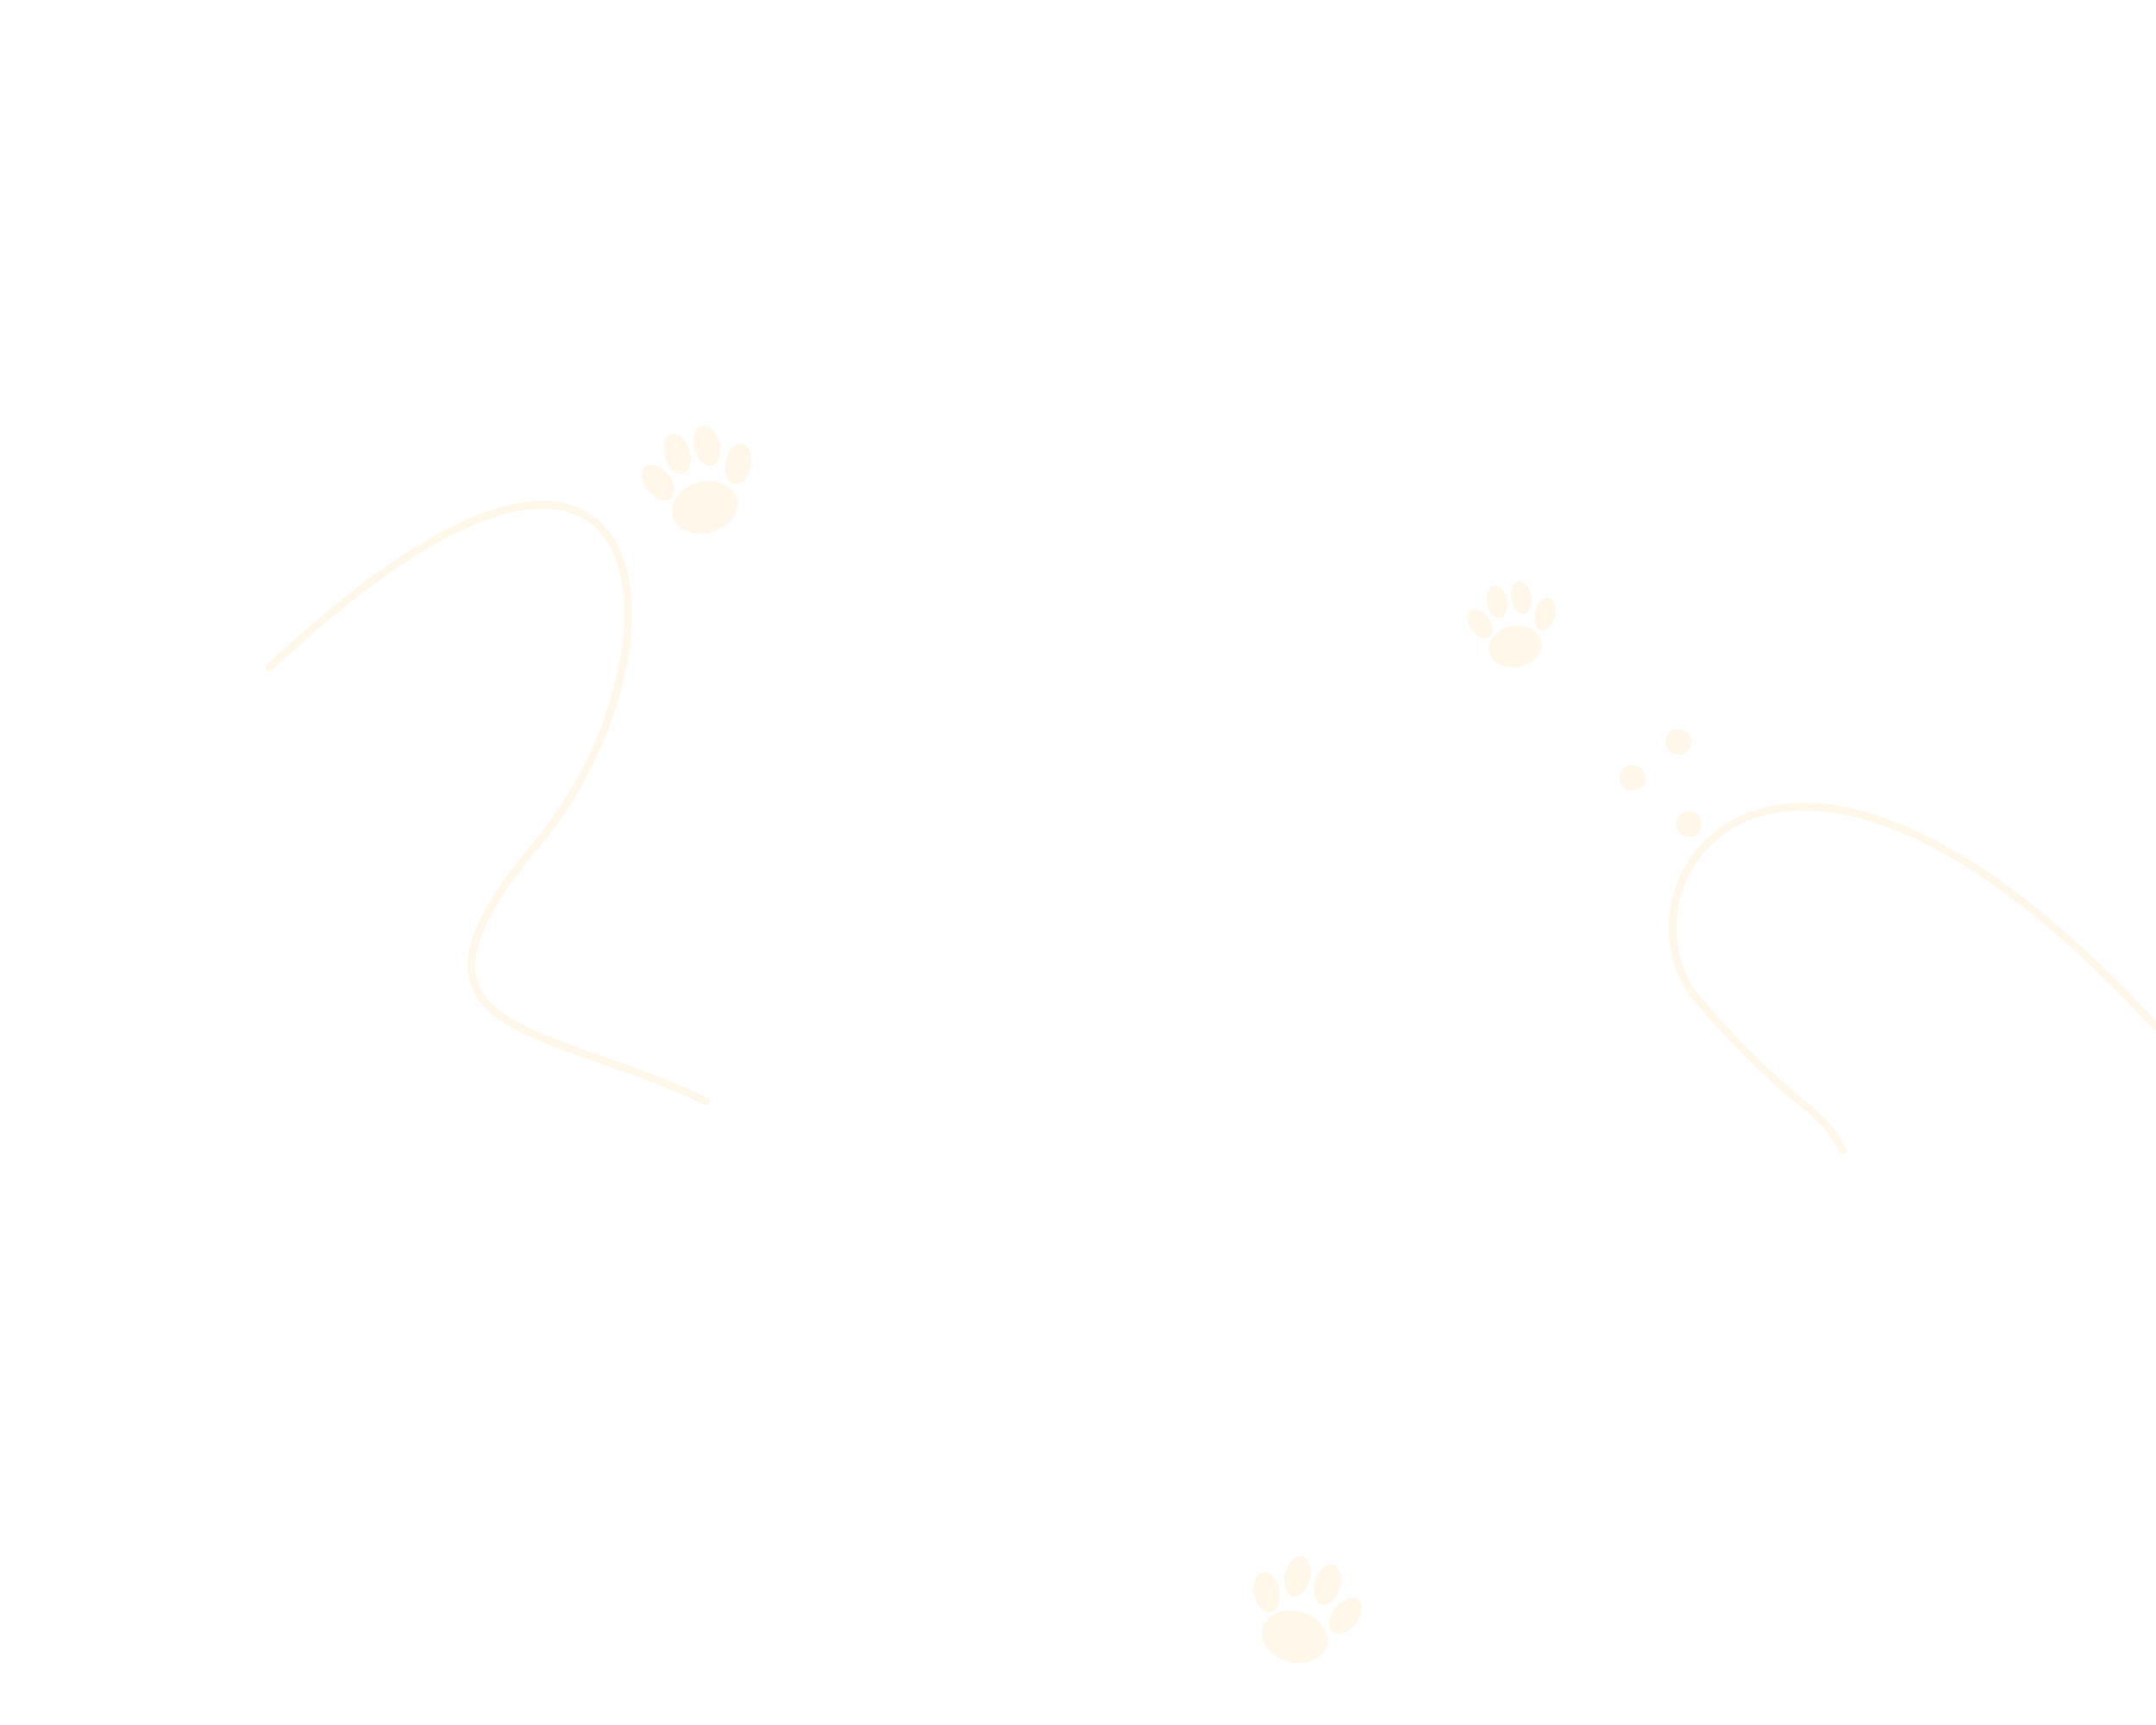
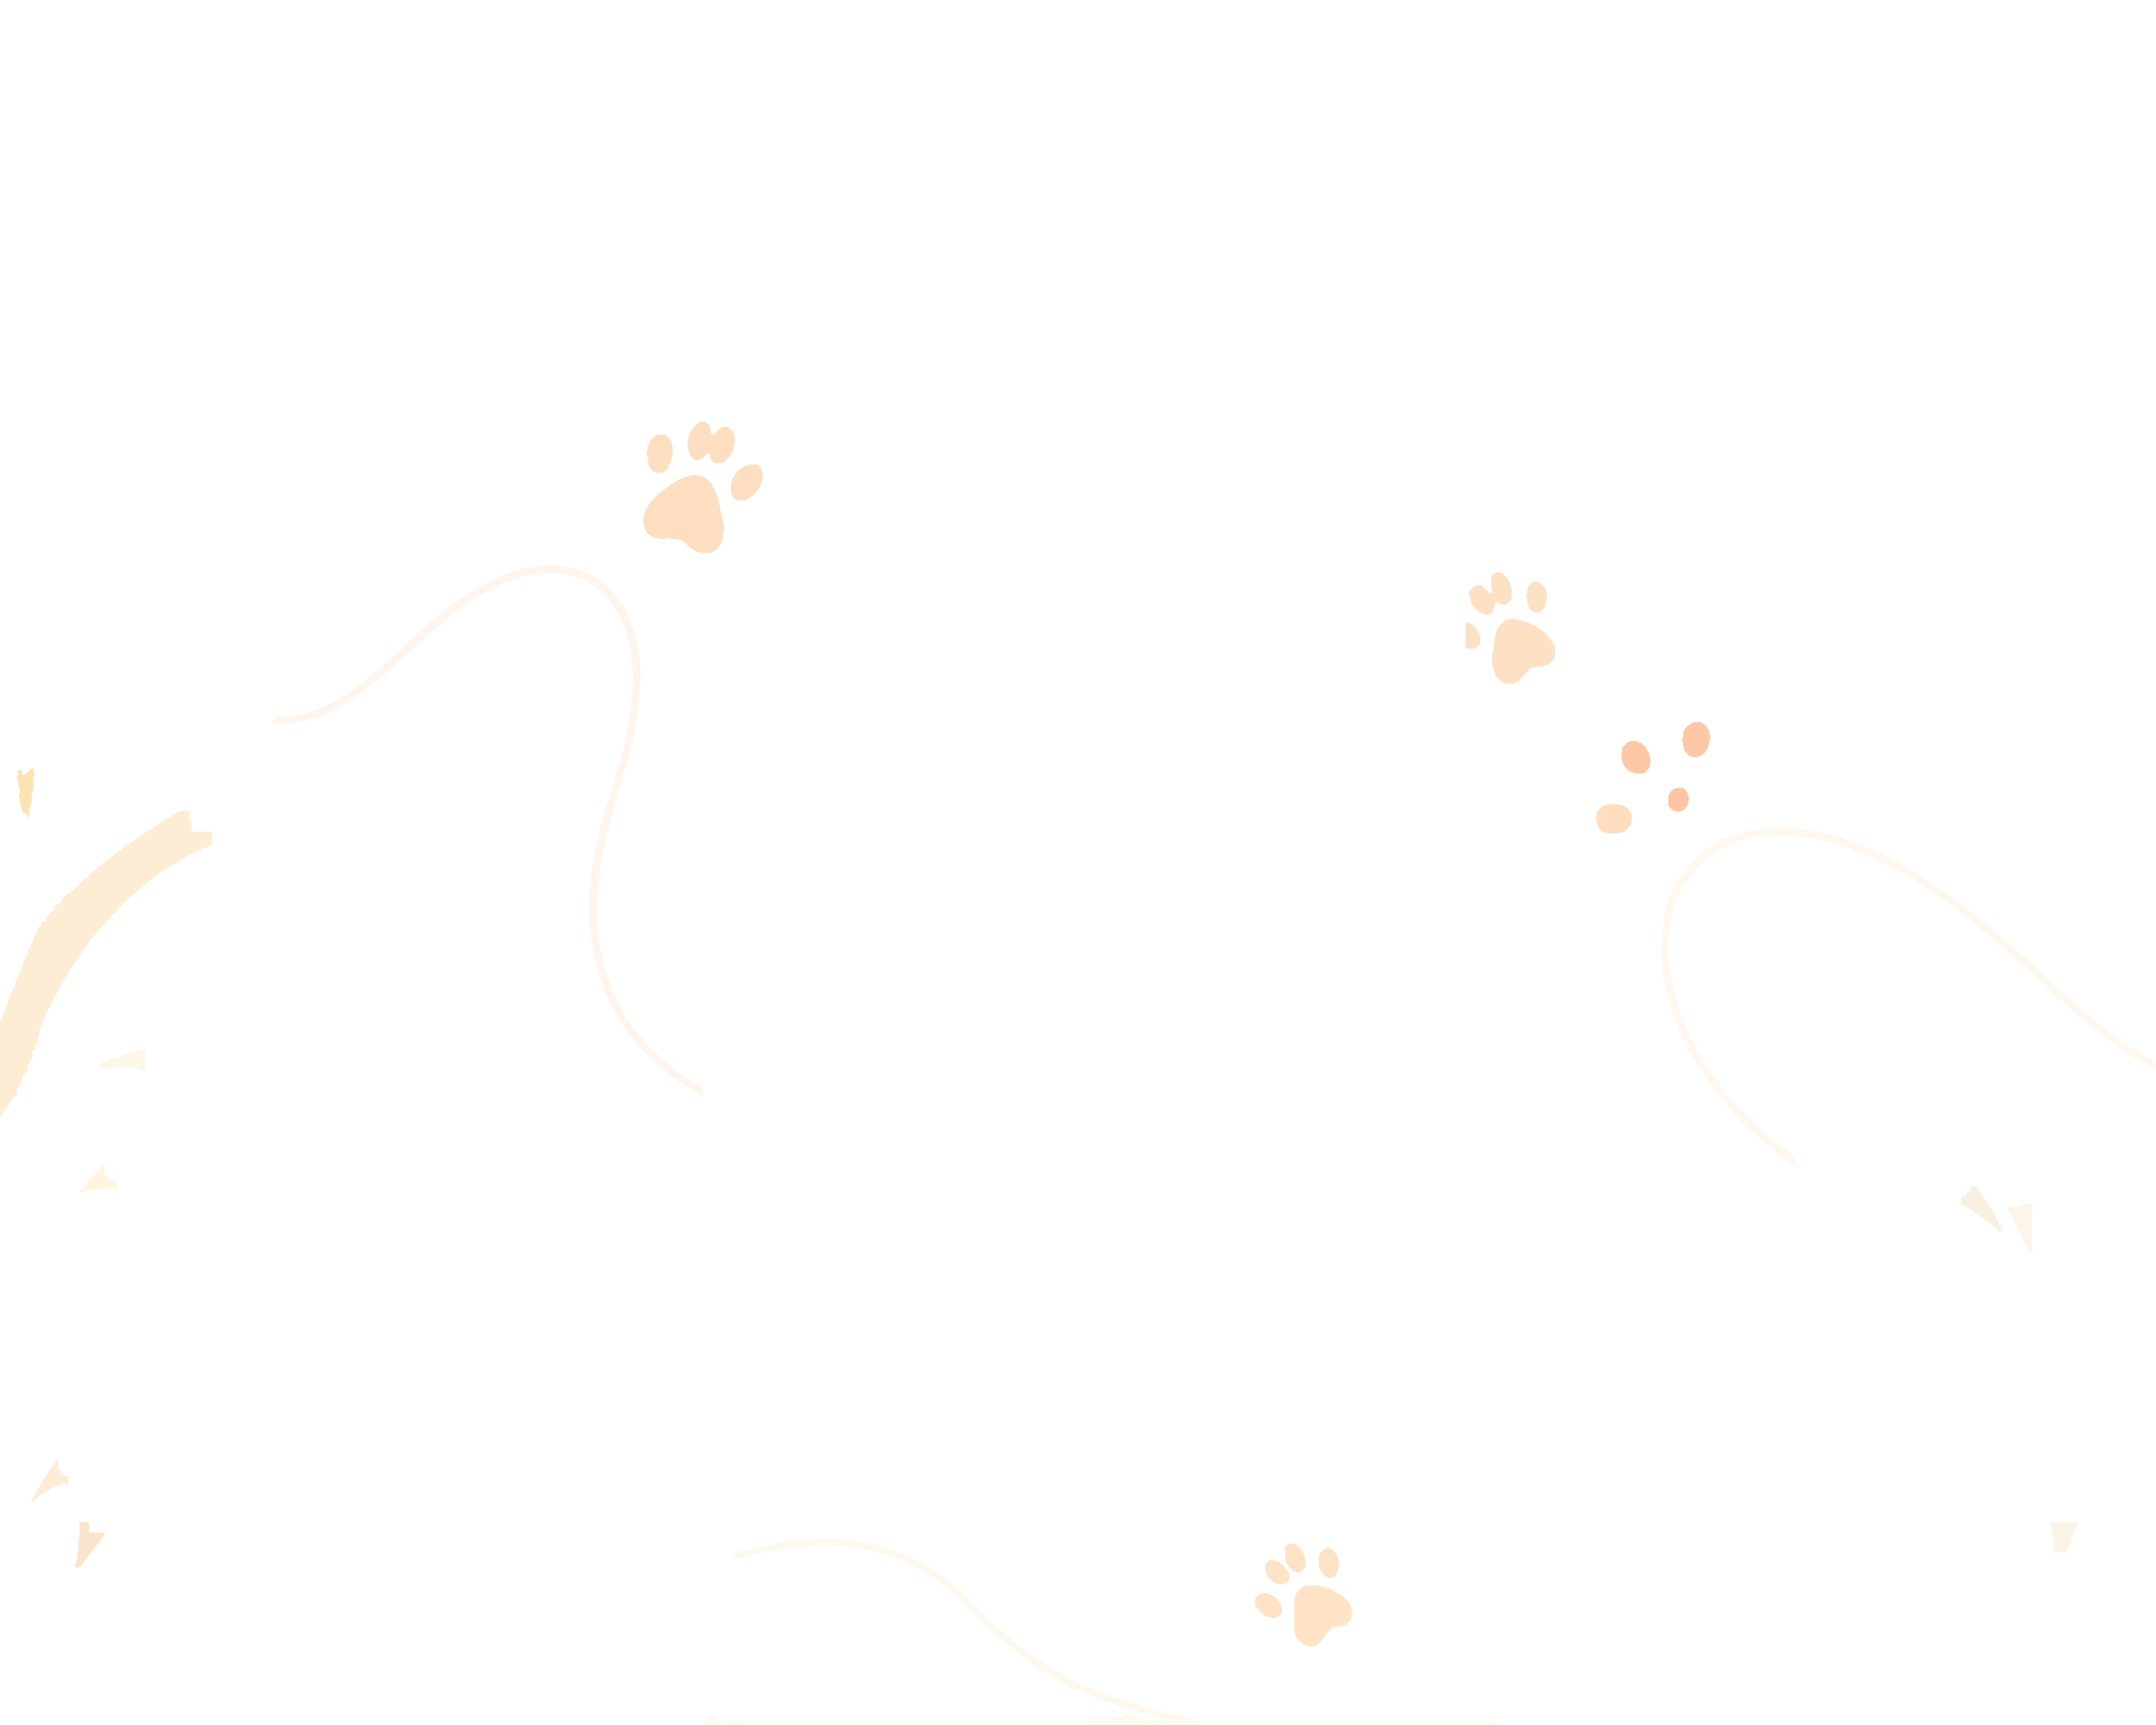
<svg xmlns="http://www.w3.org/2000/svg" viewBox="0 0 840 672">
-   <g fill="none" stroke="#FFF7E9" stroke-width="3" stroke-linecap="round">
-     <path d="M105 260C260 115 272 254 209 329S213 399 275 429" />
-     <path d="M840 400C692 239 624 346 662 390S708 429 718 448" />
-   </g>
-   <defs>
-     <g id="paw" fill="#FFF7E9">
-       <ellipse cx="0" cy="10" rx="13" ry="10" />
-       <ellipse cx="-15" cy="-4" rx="5" ry="8" transform="rotate(-25 -15 -4)" />
-       <ellipse cx="-5" cy="-13" rx="5" ry="8" />
-       <ellipse cx="7" cy="-13" rx="5" ry="8" />
-       <ellipse cx="17" cy="-3" rx="5" ry="8" transform="rotate(25 17 -3)" />
-     </g>
-   </defs>
-   <use href="#paw" transform="translate(272 188) rotate(-15)" />
-   <use href="#paw" transform="translate(589 244) scale(.8) rotate(-10)" />
-   <use href="#paw" transform="translate(507 628) rotate(15)" />
-   <g fill="#FFF7E9">
-     <circle cx="654" cy="289" r="5" />
-     <circle cx="636" cy="303" r="5" />
-     <circle cx="658" cy="321" r="5" />
-   </g>
+   <path fill="#FDDEC1" fill-rule="evenodd" d="M268.33 185.33 268.00 185.67 266.33 186.00 265.33 186.67 264.67 186.67 264.00 187.33 261.33 188.67 260.33 189.67 260.00 189.67 258.00 191.33 257.67 191.33 253.67 195.33 253.67 195.67 252.67 196.67 251.00 200.33 251.00 201.33 250.67 201.67 250.67 204.00 251.00 204.33 251.00 206.00 251.67 206.67 252.33 208.00 252.67 208.00 254.33 209.33 255.00 209.33 255.33 209.67 257.33 209.67 257.67 210.00 259.00 210.00 259.33 209.67 261.33 209.67 261.67 210.00 263.67 210.00 264.00 210.33 265.00 210.33 266.33 211.00 269.33 213.67 271.67 215.00 272.33 215.00 272.67 215.33 277.00 215.33 279.33 214.00 279.33 213.67 280.33 212.67 281.33 210.67 281.33 210.00 281.67 209.67 281.67 208.00 282.00 207.67 282.00 204.67 281.67 204.33 281.67 202.33 281.33 202.00 281.33 201.00 281.00 200.67 281.00 199.67 280.67 199.33 280.67 197.67 280.33 197.33 280.33 196.33 280.00 196.00 279.67 193.67 278.67 191.67 278.67 191.00 277.67 189.67 277.33 188.67 275.00 186.33 274.67 186.33 273.33 185.33 272.00 185.33 271.67 185.00ZM295.33 181.33 294.67 181.00 292.00 181.00 291.67 181.33 290.67 181.33 288.33 182.67 286.67 184.33 285.00 187.33 285.00 188.67 284.67 189.00 284.67 191.33 285.00 191.67 285.00 193.00 285.67 193.67 285.67 194.00 287.67 195.00 290.00 195.00 290.33 194.67 291.00 194.67 292.67 193.33 293.00 193.33 295.67 190.33 296.67 188.33 296.67 187.67 297.00 187.33 297.33 185.00 297.00 184.67 297.00 183.67 296.33 182.33ZM258.67 169.33 256.33 169.33 255.00 170.00 253.33 171.67 252.67 173.00 252.67 173.67 252.33 174.00 252.33 175.33 252.00 175.67 252.00 177.33 252.33 177.67 252.67 181.00 253.33 182.33 255.00 184.00 255.67 184.00 256.00 184.33 257.33 184.33 257.67 184.00 258.33 184.00 259.00 183.67 260.33 182.33 260.67 181.00 261.33 180.00 261.33 179.33 261.67 179.00 261.67 177.67 262.00 177.33 262.00 173.67 261.67 173.33 261.67 172.33 260.67 171.00 260.67 170.67 260.00 170.00ZM271.67 165.00 269.00 168.00 269.00 168.67 268.33 169.67 268.33 171.00 268.00 171.33 268.00 174.67 268.33 175.00 268.33 176.00 269.33 178.00 270.33 179.00 271.00 179.33 272.00 179.33 274.00 178.33 275.33 176.67 276.33 176.67 276.67 177.00 276.67 178.33 277.00 179.00 278.33 180.33 279.33 180.33 279.67 180.67 280.00 180.33 281.33 180.33 282.67 179.67 284.33 178.00 285.67 175.33 286.00 172.67 286.33 172.33 286.33 170.33 286.00 170.00 285.67 168.33 284.00 166.67 283.33 166.33 281.33 166.33 280.00 167.33 279.67 167.33 279.00 168.67 278.33 169.33 277.67 169.33 277.00 168.67 276.67 166.33 275.33 164.67 274.67 164.33 273.00 164.33Z" />
+   <path fill="#FEF6ED" fill-rule="evenodd" d="M107.00 279.67 107.00 280.00 106.00 281.33 106.00 281.67 106.67 282.33 107.00 282.00 113.33 282.00 113.67 281.67 115.67 281.67 116.00 281.33 117.00 281.33 118.33 280.67 120.00 280.67 120.33 280.33 121.00 280.33 122.33 279.67 124.33 279.33 125.33 278.67 126.00 278.67 130.67 276.33 131.33 275.67 132.00 275.67 132.67 275.00 133.67 274.67 134.67 273.67 135.33 273.67 136.33 272.67 137.33 272.33 139.33 270.67 141.33 269.67 145.33 266.00 147.00 265.33 148.33 263.67 148.67 263.67 149.67 262.67 150.00 262.67 156.33 256.67 156.67 256.67 158.67 254.67 159.00 254.67 166.33 247.67 166.67 247.67 168.67 245.67 169.00 245.67 171.00 243.67 171.33 243.67 173.33 241.67 173.67 241.67 178.33 237.67 178.67 237.67 181.00 235.67 183.00 234.67 184.00 233.67 185.00 233.33 186.67 232.00 197.33 226.67 198.00 226.67 200.00 225.67 201.00 225.67 201.33 225.33 202.00 225.33 203.33 224.67 206.00 224.33 206.33 224.00 207.33 224.00 207.67 223.67 210.33 223.67 210.67 223.33 218.00 223.33 218.33 223.67 220.67 223.67 221.00 224.00 222.00 224.00 222.33 224.33 223.33 224.33 223.67 224.67 226.33 225.33 228.33 226.33 229.00 227.00 230.00 227.33 232.00 229.00 232.33 229.00 233.67 230.33 234.00 230.33 237.00 233.33 237.00 233.67 238.33 235.00 238.33 235.33 240.33 238.00 241.00 239.67 241.67 240.33 241.67 241.00 243.67 245.00 243.67 245.67 244.33 247.00 244.33 248.00 244.67 248.33 244.67 249.33 245.00 249.67 245.00 251.00 245.33 251.33 245.33 252.67 245.67 253.00 245.67 254.67 246.00 255.00 246.00 257.00 246.33 257.33 246.33 260.67 246.67 261.00 246.67 268.33 246.33 268.67 246.33 272.33 246.00 272.67 246.00 275.00 245.67 275.33 245.67 277.33 245.33 277.67 245.33 279.67 245.00 280.00 245.00 282.00 244.67 282.33 244.67 284.67 244.33 285.00 244.33 286.00 244.00 286.33 244.00 287.33 243.67 287.67 243.67 289.00 243.00 290.33 242.67 293.00 242.00 294.33 241.67 296.67 241.33 297.00 241.33 297.67 240.67 299.00 240.67 300.00 240.33 300.33 240.33 301.00 239.67 302.33 239.67 303.33 239.33 303.67 239.33 304.33 238.67 305.67 238.67 306.67 238.33 307.00 238.33 307.67 238.00 308.00 238.00 308.67 237.33 310.00 237.33 311.00 237.00 311.33 237.00 312.00 236.33 313.33 236.33 314.33 236.00 314.67 236.00 315.33 235.33 316.67 235.00 319.00 234.67 319.33 234.33 321.33 233.67 322.67 233.67 324.00 233.33 324.33 233.33 325.33 233.00 325.67 233.00 326.67 232.67 327.00 232.67 328.00 232.33 328.33 232.33 329.67 232.00 330.00 232.00 331.67 231.67 332.00 231.67 333.67 231.33 334.00 231.33 335.33 231.00 335.67 230.67 339.33 230.33 339.67 230.33 342.33 230.00 342.67 230.00 346.33 229.67 346.67 229.67 360.33 230.00 360.67 230.00 364.33 230.33 364.67 230.33 366.67 230.67 367.00 230.67 368.33 231.00 368.67 231.00 370.33 231.33 370.67 231.67 373.67 232.00 374.00 232.33 376.33 233.00 377.67 233.33 380.00 233.67 380.33 233.67 381.00 234.00 381.33 234.00 382.00 234.33 382.33 234.33 383.00 234.67 383.33 235.33 386.00 237.00 389.33 237.00 390.00 237.67 390.67 237.67 391.33 238.67 392.67 240.67 396.67 241.33 397.33 241.33 397.67 242.67 399.33 243.00 400.33 244.00 401.33 245.33 403.67 246.67 405.00 246.67 405.33 248.00 406.67 248.00 407.00 256.33 415.33 256.67 415.33 261.33 419.33 262.67 420.00 264.67 421.67 265.67 422.00 267.33 423.33 268.33 423.67 269.33 424.67 270.00 424.67 270.67 425.33 272.33 426.00 273.00 426.67 273.67 426.67 273.67 423.67 273.00 423.00 272.33 423.00 271.33 422.00 270.67 422.00 270.00 421.33 269.00 421.00 268.33 420.33 268.00 420.33 267.33 419.67 267.00 419.67 266.33 419.00 264.00 417.67 258.67 413.00 258.33 413.00 255.33 410.00 255.00 410.00 254.33 409.00 253.67 408.67 253.67 408.33 250.33 405.00 250.33 404.67 248.67 403.00 248.67 402.67 246.33 400.00 246.33 399.67 243.67 396.00 239.33 387.33 239.33 386.67 238.67 385.67 238.67 385.00 238.00 384.00 237.33 381.33 236.67 380.33 236.67 379.67 236.00 378.33 236.00 377.33 235.67 377.00 235.67 376.33 235.00 375.00 234.67 372.33 234.33 372.00 234.33 370.67 234.00 370.33 234.00 369.33 233.67 369.00 233.67 367.33 233.33 367.00 233.33 364.00 233.00 363.67 233.00 360.33 232.67 360.00 232.67 349.67 233.00 349.33 233.00 345.33 233.33 345.00 233.33 341.67 233.67 341.33 234.00 336.33 234.33 336.00 234.33 334.33 234.67 334.00 235.00 331.00 235.33 330.67 235.33 329.67 235.67 329.33 235.67 328.33 236.00 328.00 236.00 326.67 236.33 326.33 236.33 325.33 236.67 325.00 236.67 324.00 237.00 323.67 237.00 322.67 237.33 322.33 237.33 321.33 237.67 321.00 237.67 320.00 238.00 319.67 238.33 317.33 239.00 316.00 239.00 315.00 239.67 313.67 239.67 312.67 240.33 311.33 240.33 310.33 241.00 309.00 241.00 308.00 241.67 306.67 241.67 305.67 242.33 304.33 242.67 302.00 243.00 301.67 243.33 299.67 243.67 299.33 243.67 298.67 244.33 297.33 244.33 296.33 244.67 296.00 244.67 295.33 245.33 294.00 245.33 292.67 245.67 292.33 245.67 291.33 246.00 291.00 246.00 290.00 246.33 289.67 246.67 286.67 247.00 286.33 247.33 283.67 247.67 283.33 247.67 281.33 248.00 281.00 248.00 279.67 248.33 279.33 248.33 277.33 248.67 277.00 248.67 274.00 249.00 273.67 249.00 271.00 249.33 270.67 249.33 265.67 249.67 265.33 249.33 256.67 249.00 256.33 249.00 254.67 248.67 254.33 248.67 252.33 248.33 252.00 248.33 250.67 248.00 250.33 248.00 249.33 247.67 249.00 247.67 247.67 247.33 247.33 247.33 246.67 247.00 246.33 247.00 245.67 246.67 245.33 246.00 242.67 242.33 235.33 241.33 234.33 241.33 234.00 239.67 232.00 239.67 231.67 236.67 228.33 236.33 228.33 235.00 227.00 234.67 227.00 232.67 225.33 231.67 225.00 231.00 224.33 227.67 222.67 227.00 222.67 225.00 221.67 224.00 221.67 223.67 221.33 222.67 221.33 222.33 221.00 221.33 221.00 221.00 220.67 219.00 220.67 218.67 220.33 216.33 220.33 216.00 220.00 212.67 220.00 212.33 220.33 209.67 220.33 209.33 220.67 205.33 221.00 205.00 221.33 204.00 221.33 203.67 221.67 202.67 221.67 202.33 222.00 201.33 222.00 201.00 222.33 198.33 223.00 195.00 224.67 194.33 224.67 192.00 226.00 191.33 226.00 190.67 226.67 187.67 228.00 187.00 228.67 183.67 230.33 183.00 231.00 182.67 231.00 182.00 231.67 181.67 231.67 181.00 232.33 178.67 233.67 176.33 235.67 175.33 236.00 173.67 237.67 173.33 237.67 172.00 239.00 171.67 239.00 170.33 240.33 170.00 240.33 168.00 242.33 167.67 242.33 165.33 244.67 165.00 244.67 161.67 248.00 161.33 248.00 158.00 251.33 157.67 251.33 153.67 255.33 153.33 255.33 151.00 257.67 150.67 257.67 147.33 261.00 147.00 261.00 142.67 265.00 142.33 265.00 141.00 266.33 139.67 267.00 138.67 268.00 137.33 268.67 136.33 269.67 135.33 270.00 134.33 271.00 133.67 271.00 132.67 272.00 131.67 272.33 131.00 273.00 130.33 273.00 129.00 274.00 128.33 274.00 127.00 275.00 125.67 275.33 125.00 276.00 124.00 276.00 123.00 276.67 121.33 277.00 119.33 278.00 118.00 278.00 117.67 278.33 116.67 278.33 116.33 278.67 114.67 278.67 114.33 279.00 108.00 279.00Z" />
+   <path fill="#FDE1C5" fill-rule="evenodd" d="M571.00 242.33 571.00 252.33 571.33 252.67 574.33 252.67 574.67 252.33 575.33 252.33 576.67 250.67 576.67 247.67 576.33 247.33 576.33 246.67 575.67 246.00 575.33 245.00 573.67 243.33 571.67 242.33ZM590.33 241.00 588.67 241.00 588.33 241.33 587.33 241.33 586.00 242.00 584.00 244.00 583.00 246.00 583.00 247.00 582.33 248.33 582.33 250.00 582.00 250.33 582.00 252.67 581.67 253.00 581.67 254.33 581.33 254.67 581.33 259.00 581.67 259.33 581.67 260.33 582.00 260.67 582.00 261.33 582.33 261.67 582.33 262.33 583.00 263.67 585.00 265.67 586.33 266.33 589.67 266.33 590.67 265.67 591.33 265.67 596.00 260.67 597.33 260.00 598.00 260.00 598.33 259.67 601.00 259.67 601.33 259.33 602.33 259.33 603.00 259.00 603.67 258.33 604.00 258.33 605.67 256.00 605.67 254.67 606.00 254.33 605.67 251.67 605.00 250.33 603.33 248.33 603.33 248.00 601.33 246.00 601.00 246.00 600.00 245.00 599.67 245.00 598.00 243.67 597.33 243.67 596.67 243.00 596.00 243.00 594.33 242.00 593.33 242.00 593.00 241.67 592.33 241.67 592.00 241.33 590.67 241.33ZM597.67 226.67 596.33 227.33 596.33 227.67 595.33 228.67 595.33 229.33 595.00 229.67 595.00 231.00 594.67 231.33 594.67 232.67 595.00 233.00 595.00 235.00 595.33 235.33 595.67 236.67 596.67 238.00 597.00 238.00 597.67 238.67 599.67 238.67 601.33 237.33 602.33 235.33 602.33 234.33 602.67 234.00 602.67 231.00 602.33 230.67 602.33 230.00 601.67 228.67 600.00 227.00 599.33 226.67ZM584.67 223.00 582.67 223.00 581.33 224.33 581.00 225.00 581.00 228.67 581.33 229.00 581.33 230.67 581.00 231.00 580.33 231.00 577.67 228.33 577.00 228.00 575.33 228.00 574.00 228.67 572.33 230.67 572.33 232.33 572.67 232.67 572.67 233.33 573.00 233.67 573.00 234.33 573.67 235.67 576.00 238.33 576.33 238.33 577.67 239.33 578.67 239.33 579.00 239.67 580.00 239.67 580.67 239.33 582.00 237.67 582.00 237.00 582.33 236.67 582.33 235.00 582.67 234.67 583.67 234.67 584.33 235.33 585.00 235.33 585.33 235.67 586.67 235.67 588.33 234.33 589.00 233.00 589.00 229.33 588.67 229.00 588.33 227.33 587.33 225.33 585.33 223.33Z" />
+   <path fill="#FDE3B3" fill-rule="evenodd" d="M13.00 299.33 12.00 299.33 12.00 299.67 11.33 300.00 11.33 300.33 9.33 302.00 9.00 302.00 8.33 301.33 8.67 300.33 7.33 300.00 7.00 300.33 7.00 302.00 6.67 302.33 6.67 304.00 7.00 304.33 7.00 305.67 7.33 306.00 7.33 307.00 7.67 307.33 7.67 309.33 7.33 309.67 7.33 311.00 7.67 311.33 7.67 312.33 8.00 312.67 8.00 314.33 9.00 316.33 10.67 317.33 11.00 319.00 11.33 319.00 11.33 315.33 11.67 315.00 11.67 314.00 12.33 312.67 12.33 309.33 12.67 309.00 12.67 308.00 13.00 307.67 13.00 302.33 13.33 302.00Z" />
+   <path fill="#FDC8A6" fill-rule="evenodd" d="M662.67 281.33 660.00 281.33 658.00 282.33 656.33 284.00 656.00 284.67 655.67 287.33 655.33 287.67 655.33 288.33 655.67 288.67 655.67 290.33 656.00 290.67 656.00 291.67 656.67 293.00 658.33 294.67 659.33 294.67 659.67 295.00 661.00 295.00 661.33 294.67 662.00 294.67 663.33 294.00 664.67 292.67 665.00 291.67 665.67 291.00 666.00 288.33 666.33 288.00 666.33 286.33 666.00 286.00 665.67 284.33 664.67 283.00 664.67 282.67Z" />
+   <path fill="#FCC8A5" fill-rule="evenodd" d="M634.33 289.00 632.33 291.00 632.00 291.67 632.00 293.00 631.67 293.33 632.00 296.67 633.00 298.67 634.67 300.33 636.00 301.00 636.67 301.00 637.00 301.33 640.00 301.33 641.33 300.67 642.67 299.00 642.67 298.33 643.00 298.00 643.00 295.00 642.67 294.67 642.33 293.00 641.67 292.33 641.33 291.33 639.33 289.33 638.67 289.33 637.67 288.67 635.33 288.67 635.00 289.00Z" />
+   <path fill="#FDC5A3" fill-rule="evenodd" d="M655.00 306.67 654.67 307.00 653.00 307.00 651.67 307.67 650.67 308.67 650.00 310.00 650.00 313.67 650.33 314.33 651.67 315.67 653.00 316.00 653.33 316.33 656.00 315.67 657.67 313.33 657.67 312.33 658.00 312.00 658.00 310.33 657.67 310.00 657.33 308.67 656.00 307.00 655.33 307.00Z" />
+   <path fill="#FEDEBF" fill-rule="evenodd" d="M622.67 315.67 622.67 316.00 622.00 316.67 622.00 318.00 621.67 318.33 621.67 319.00 622.00 319.33 622.00 320.67 623.33 323.00 624.00 323.67 626.00 324.67 631.00 324.67 631.33 324.33 632.00 324.33 633.33 323.67 635.33 321.33 635.67 319.33 636.00 319.00 635.67 318.33 635.67 317.33 635.00 316.00 633.33 314.33 632.00 313.67 631.00 313.67 630.67 313.33 626.33 313.33 626.00 313.67 625.33 313.67 624.00 314.33Z" />
+   <path fill="#FDEDD5" fill-rule="evenodd" d="M73.67 316.00 69.67 316.00 69.00 316.33 68.00 317.33 67.00 317.67 66.33 318.33 63.67 319.67 59.00 323.00 58.00 323.33 57.00 324.33 56.00 324.67 55.33 325.33 55.00 325.33 54.33 326.00 52.00 327.33 50.00 329.00 49.00 329.33 48.00 330.33 47.67 330.33 46.67 331.33 46.33 331.33 45.00 332.67 44.67 332.67 43.33 334.00 43.00 334.00 42.00 335.00 41.67 335.00 40.67 336.00 40.33 336.00 39.00 337.33 38.67 337.33 36.33 339.67 36.00 339.67 33.67 342.00 33.33 342.00 32.67 342.67 32.67 343.00 32.00 343.33 28.33 347.00 28.00 347.00 26.67 348.00 26.00 348.00 26.00 348.67 25.67 349.00 25.00 349.00 25.00 349.67 24.67 350.00 24.00 350.00 24.00 351.00 23.67 351.67 23.00 352.33 22.00 352.33 21.67 353.00 21.00 353.00 21.00 354.67 20.67 355.00 20.00 355.00 20.00 355.67 19.67 356.00 19.00 356.00 19.00 356.67 18.67 357.00 18.00 357.00 18.00 358.67 17.67 359.00 16.33 359.00 16.00 360.33 15.00 361.33 15.00 362.00 14.33 362.67 14.00 364.00 13.00 365.33 13.00 366.67 12.00 367.67 12.00 368.67 11.00 370.00 11.00 371.33 10.00 372.33 10.00 373.67 9.00 374.67 9.00 376.00 8.00 377.33 8.00 378.67 7.00 380.00 7.00 381.00 6.00 382.33 5.67 384.33 3.67 388.33 3.67 389.00 3.33 389.33 3.33 390.00 3.00 390.33 2.33 393.00 1.00 395.67 1.00 396.67 0.67 397.33 0.00 397.67 0.00 434.67 0.67 434.67 1.67 432.67 2.67 431.67 2.67 431.33 3.33 430.67 4.67 428.33 6.67 426.00 6.67 424.00 7.00 423.67 7.67 423.67 7.67 422.00 8.00 421.67 8.67 421.67 8.67 419.00 9.00 418.67 9.67 418.67 9.67 418.00 10.00 417.67 10.67 417.67 10.67 415.00 11.00 414.67 11.67 414.67 11.67 413.00 12.00 412.67 12.67 412.67 12.67 409.00 13.00 408.67 13.67 408.67 13.67 407.00 14.00 406.67 14.67 406.67 14.67 404.00 15.33 403.67 15.00 403.33 15.33 403.00 15.33 401.00 17.33 397.00 17.33 396.33 22.00 387.00 22.67 386.33 23.33 384.67 24.00 384.00 25.00 381.67 25.67 381.00 27.33 377.67 28.00 377.00 28.00 376.67 28.67 376.00 28.67 375.67 29.33 375.00 29.33 374.67 30.00 374.00 30.00 373.67 30.67 373.00 30.67 372.67 31.33 372.00 32.67 369.67 34.67 367.33 35.33 366.00 39.00 362.00 39.00 361.67 42.00 358.67 42.00 358.33 45.33 355.00 45.33 354.67 51.00 349.00 51.33 349.00 52.67 347.67 53.00 347.67 54.67 346.00 55.00 346.00 56.67 344.33 57.00 344.33 60.00 341.67 62.33 340.33 63.33 339.33 63.67 339.33 65.33 338.00 66.33 337.67 67.00 337.00 69.67 335.67 70.33 335.00 72.00 334.33 72.67 333.67 79.33 330.33 81.00 330.00 81.67 329.33 82.67 329.00 82.67 324.00 75.00 324.00 74.67 323.67 74.67 320.00 74.00 320.00 73.67 319.67Z" />
+   <path fill="#FEF8EE" fill-rule="evenodd" d="M650.00 350.67 650.00 351.67 649.67 352.00 649.67 352.67 649.00 354.00 649.00 355.33 648.67 355.67 648.33 358.67 648.00 359.00 648.00 361.67 647.67 362.00 647.67 364.67 647.33 365.00 647.33 376.00 647.67 376.33 648.00 381.33 648.33 381.67 648.33 382.67 648.67 383.00 649.00 386.33 649.67 387.67 650.00 390.33 650.67 391.33 651.00 393.33 651.67 394.33 652.00 396.00 653.00 397.67 653.00 398.67 654.00 400.33 654.00 401.00 656.00 405.00 656.00 405.67 656.67 406.33 656.67 407.00 658.00 409.67 658.67 410.33 659.33 412.00 660.00 412.67 661.33 415.33 663.00 417.33 663.33 418.33 664.00 419.00 664.00 419.33 664.67 420.00 666.00 422.33 667.00 423.33 667.00 423.67 668.00 424.67 668.00 425.00 669.67 426.67 669.67 427.00 671.33 428.67 671.33 429.00 673.00 430.67 673.00 431.00 675.33 433.33 675.33 433.67 684.33 442.67 684.67 442.67 686.00 444.00 686.33 444.00 688.00 445.67 688.33 445.67 690.00 447.33 690.33 447.33 691.33 448.33 691.67 448.33 693.00 449.67 693.33 449.67 694.33 450.67 694.67 450.67 695.67 451.67 696.00 451.67 697.00 452.67 697.33 452.67 699.00 454.00 699.67 454.00 701.00 454.67 701.33 454.33 699.33 452.33 699.33 451.67 699.00 451.33 698.67 450.00 697.33 449.33 694.33 446.67 694.00 446.67 693.00 445.67 691.67 445.00 690.00 443.33 689.67 443.33 687.00 440.67 686.67 440.67 684.00 438.00 684.00 437.67 678.00 432.00 678.00 431.67 674.00 427.67 674.00 427.33 672.67 426.00 672.67 425.67 670.33 423.00 669.67 421.67 666.67 418.00 665.67 416.00 664.67 415.00 664.33 414.00 663.67 413.33 663.33 412.33 661.67 410.00 661.67 409.33 661.00 408.67 660.33 407.00 659.67 406.33 659.67 405.67 658.67 404.33 658.67 403.67 657.67 402.00 657.33 400.67 656.67 400.00 656.67 399.00 654.67 395.00 654.67 393.67 654.00 392.67 653.67 390.67 653.33 390.33 653.33 389.67 652.67 388.33 652.67 387.00 652.00 385.67 651.67 383.00 651.33 382.67 651.00 380.00 650.67 379.67 650.67 377.33 650.33 377.00 650.33 375.33 650.00 375.00 650.00 364.67 650.33 364.33 650.67 360.00 651.00 359.67 651.00 358.67 651.33 358.33 651.33 357.33 651.67 357.00 652.00 354.33 652.67 353.33 652.67 352.00 653.67 350.33 653.67 349.33 654.33 348.67 654.67 347.33 655.67 346.00 655.67 345.33 656.67 344.33 657.00 343.33 657.67 342.67 658.33 341.33 659.67 340.00 659.67 339.67 664.67 334.67 665.00 334.67 666.00 333.67 666.33 333.67 667.33 332.67 667.67 332.67 670.33 330.67 671.00 330.67 671.67 330.00 673.00 329.67 675.33 328.33 676.00 328.33 676.33 328.00 677.00 328.00 677.33 327.67 678.00 327.67 679.33 327.00 680.33 327.00 680.67 326.67 681.67 326.67 682.00 326.33 683.33 326.33 683.67 326.00 685.67 326.00 686.00 325.67 689.00 325.67 689.33 325.33 696.67 325.33 697.00 325.67 700.67 325.67 701.00 326.00 703.33 326.00 703.67 326.33 705.33 326.33 705.67 326.67 708.67 327.00 709.00 327.33 710.00 327.33 710.33 327.67 712.67 328.00 714.00 328.67 716.33 329.00 716.67 329.33 717.33 329.33 717.67 329.67 718.33 329.67 718.67 330.00 721.33 330.67 722.33 331.33 725.00 332.00 741.67 340.33 742.33 341.00 744.00 341.67 746.67 343.67 749.33 345.00 750.33 346.00 750.67 346.00 751.33 346.67 753.67 348.00 754.67 349.00 755.00 349.00 755.67 349.67 758.00 351.00 759.00 352.00 759.33 352.00 760.33 353.00 760.67 353.00 761.67 354.00 762.00 354.00 763.00 355.00 763.33 355.00 764.67 356.33 765.00 356.33 766.67 358.00 767.00 358.00 768.67 359.67 769.00 359.67 770.33 361.00 770.67 361.00 771.67 362.00 772.00 362.00 775.00 364.67 776.33 365.33 777.33 366.67 777.33 367.00 778.33 368.00 779.33 368.33 782.00 370.67 782.33 370.67 785.33 373.67 785.67 373.67 786.33 374.67 786.67 374.67 788.67 376.67 789.00 376.67 794.00 381.67 794.33 381.67 799.33 386.67 799.67 386.67 802.33 389.33 802.67 389.33 806.00 392.67 806.33 392.67 810.67 396.67 811.00 396.67 812.00 397.67 812.33 397.67 814.33 399.67 814.67 399.67 815.67 400.67 816.00 400.67 817.00 401.67 817.33 401.67 819.33 403.67 819.67 403.67 820.67 404.67 821.00 404.67 823.67 407.00 825.00 407.67 827.33 409.67 828.00 409.67 831.67 412.33 833.33 413.00 834.00 413.67 834.67 413.67 835.67 414.67 836.67 414.67 837.67 415.67 838.33 415.67 839.67 416.67 839.67 413.33 839.00 413.33 837.67 412.33 836.33 412.00 835.33 411.00 834.67 411.00 834.00 410.33 831.33 409.00 830.33 408.00 830.00 408.00 825.00 404.00 824.67 404.00 824.00 403.33 822.67 402.67 821.67 401.67 820.33 401.00 818.33 399.00 818.00 399.00 815.67 397.00 815.33 397.00 813.33 395.00 813.00 395.00 808.67 391.00 808.33 391.00 802.33 385.33 802.00 385.33 797.67 381.00 797.33 381.00 796.67 380.33 796.67 380.00 796.33 380.00 789.00 373.00 788.67 373.00 780.33 365.00 780.00 365.00 779.00 364.00 778.67 364.00 776.67 362.00 776.33 362.00 775.00 360.67 774.67 360.67 770.67 357.00 770.33 357.00 769.00 355.67 767.67 355.00 766.33 353.67 766.00 353.67 765.00 352.67 764.67 352.67 763.67 351.67 763.33 351.67 762.00 350.33 759.67 349.00 758.67 348.00 756.33 346.67 755.33 345.67 755.00 345.67 754.33 345.00 754.00 345.00 753.33 344.33 753.00 344.33 745.33 339.00 743.00 338.00 742.33 337.33 740.67 336.67 740.00 336.00 728.00 330.00 727.33 330.00 726.33 329.33 725.67 329.33 723.00 328.00 722.33 328.00 722.00 327.67 719.33 327.00 718.33 326.33 717.67 326.33 717.33 326.00 716.67 326.00 715.33 325.33 713.00 325.00 712.67 324.67 710.00 324.33 709.67 324.00 708.00 324.00 707.67 323.67 704.33 323.33 704.00 323.00 701.67 323.00 701.33 322.67 698.67 322.67 698.33 322.33 690.00 322.33 689.67 322.67 687.00 322.67 686.67 323.00 684.33 323.00 684.00 323.33 682.67 323.33 682.33 323.67 681.00 323.67 680.67 324.00 679.33 324.00 679.00 324.33 678.00 324.33 677.67 324.67 675.67 325.00 674.67 325.67 674.00 325.67 672.33 326.67 671.67 326.67 669.00 328.00 668.33 328.67 667.33 329.00 666.67 329.67 664.33 331.00 663.00 332.33 662.67 332.33 657.67 337.33 657.67 337.67 656.33 339.00 655.00 341.33 654.00 342.33 654.00 343.00 653.00 344.00 653.00 344.67 652.33 345.33 652.00 346.67 651.00 348.00 651.00 349.00Z" />
+   <path fill="#FDF7E8" fill-rule="evenodd" d="M56.67 408.33 55.33 408.67 55.00 409.00 53.67 409.00 53.33 409.33 52.67 409.33 51.33 410.00 50.33 410.00 49.33 410.67 47.67 411.00 46.67 411.67 44.67 412.00 44.00 412.67 43.00 412.67 41.00 413.67 40.00 413.67 39.33 414.33 39.00 414.33 39.00 416.67 40.00 416.67 40.33 416.33 41.33 416.33 41.67 416.00 44.00 416.00 44.33 415.67 50.33 415.67 50.67 416.00 51.67 416.00 52.00 415.67 52.33 416.00 53.33 416.00 54.33 416.67 55.33 416.67 56.67 418.00 56.67 414.00 56.00 414.00 55.67 413.67 55.67 413.00 56.00 412.67 56.67 412.67Z" />
+   <path fill="#FEF5E1" fill-rule="evenodd" d="M45.67 460.00 43.00 460.00 42.67 459.67 42.67 459.00 42.00 459.00 41.67 458.67 41.67 458.00 41.00 458.00 40.67 457.67 40.67 454.00 40.33 454.00 33.00 461.67 33.00 462.00 31.00 464.00 31.00 464.67 32.33 464.67 33.67 464.00 35.00 464.00 35.33 463.67 36.67 463.67 37.00 463.33 38.67 463.33 39.00 463.00 45.67 463.00Z" />
+   <path fill="#F9F0E1" fill-rule="evenodd" d="M768.00 462.00 768.00 463.67 767.67 464.00 767.00 464.00 767.00 464.67 766.67 465.00 766.00 465.00 766.00 465.67 765.67 466.00 764.00 466.00 764.00 469.00 766.00 470.00 766.67 470.67 769.00 472.00 770.00 473.00 771.33 473.67 772.33 474.67 772.67 474.67 773.67 475.67 774.00 475.67 775.33 477.00 775.67 477.00 777.00 478.33 777.33 478.33 778.67 479.67 780.67 479.67 780.00 479.00 779.67 477.67 778.67 476.67 778.67 475.67 777.67 474.67 777.67 474.00 776.00 471.67 775.67 470.33 774.67 469.33 774.33 468.33 772.67 466.33 772.67 465.67 771.67 464.67 770.67 462.67 770.00 462.00Z" />
+   <path fill="#FDF6E8" fill-rule="evenodd" d="M782.00 470.00 782.00 471.33 783.00 472.33 783.00 473.00 784.00 474.00 784.00 474.67 785.00 476.00 785.00 476.67 786.00 478.00 786.00 478.67 787.00 480.00 787.33 481.33 788.00 482.00 788.00 483.00 788.67 483.67 789.00 485.00 790.00 486.33 790.00 487.33 790.33 487.67 792.00 487.67 792.00 487.00 791.67 486.67 791.67 471.33 792.00 471.00 792.00 469.00 788.00 469.00 788.00 469.67 787.67 470.00Z" />
+   <path fill="#FFECD6" fill-rule="evenodd" d="M22.67 569.00 22.00 569.00 20.33 571.00 20.00 572.00 19.00 573.00 18.00 575.00 16.00 577.67 15.33 579.33 14.67 580.00 14.00 581.33 14.00 582.00 12.00 584.67 13.33 584.67 15.33 582.67 17.33 581.67 18.33 580.67 19.00 580.67 20.00 579.67 21.33 579.33 22.00 578.67 23.00 578.67 25.00 577.67 26.67 578.33 26.67 575.00 25.00 575.00 24.67 574.67 24.67 574.00 24.00 574.00 23.67 573.67 23.67 573.00 23.00 573.00 22.67 572.67Z" />
+   <path fill="#FBE4CC" fill-rule="evenodd" d="M34.67 593.00 31.00 593.00 31.00 598.67 30.67 599.00 30.33 605.33 30.00 605.67 30.00 607.33 29.67 607.67 29.67 608.67 29.33 609.00 29.33 610.67 31.00 610.67 32.00 609.67 32.67 608.33 33.67 607.33 33.67 607.00 34.67 606.00 34.67 605.67 35.67 604.67 35.67 604.33 36.67 603.33 36.67 603.00 38.33 601.33 39.67 599.00 40.67 598.00 40.67 597.00 35.00 597.00 34.67 596.67Z" />
+   <path fill="#FCF4E5" fill-rule="evenodd" d="M799.00 593.00 799.00 596.00 799.33 596.33 799.67 598.67 800.33 600.00 800.00 604.67 805.33 604.67 805.67 603.33 806.00 603.00 806.00 602.33 806.67 601.33 807.00 599.67 807.67 598.67 807.67 598.00 808.33 597.00 808.33 596.33 809.33 594.67 809.67 593.00Z" />
+   <path fill="#FEF9EE" fill-rule="evenodd" d="M274.00 671.00 274.00 671.67 583.67 671.67 583.67 670.67 468.33 670.67 467.00 670.00 465.33 670.00 465.00 669.67 463.00 669.33 462.67 669.00 461.33 669.00 461.00 668.67 459.67 668.67 459.33 668.33 458.33 668.33 458.00 668.00 456.67 668.00 456.33 667.67 455.67 667.67 454.33 667.00 452.00 666.67 451.00 666.00 449.67 666.00 449.33 665.67 448.67 665.67 447.33 665.00 446.00 665.00 445.67 664.67 445.00 664.67 444.00 664.00 442.67 664.00 442.33 663.67 441.67 663.67 441.33 663.33 440.67 663.33 439.33 662.67 438.33 662.67 437.33 662.00 436.33 662.00 436.00 661.67 435.33 661.67 435.00 661.33 432.33 660.67 431.33 660.00 430.33 660.00 428.67 659.00 427.67 659.00 426.33 658.00 425.33 658.00 424.00 657.00 422.33 656.67 421.67 656.00 421.00 656.00 419.33 655.00 418.67 655.00 418.00 654.33 416.67 654.00 416.00 653.33 410.67 650.67 406.00 647.33 405.00 647.00 404.00 646.00 402.00 645.00 401.00 644.00 400.67 644.00 399.67 643.00 399.33 643.00 398.33 642.00 398.00 642.00 397.00 641.00 396.67 641.00 395.67 640.00 395.33 640.00 393.00 637.67 392.67 637.67 388.67 634.00 388.33 634.00 378.67 624.33 378.67 624.00 378.33 624.00 377.67 623.33 377.67 623.00 377.33 623.00 376.67 622.33 376.67 622.00 376.33 622.00 370.33 616.00 370.00 616.00 369.00 615.00 368.67 615.00 366.00 613.00 365.00 612.67 363.33 611.33 362.33 611.00 360.33 609.33 359.67 609.33 359.00 608.67 355.00 606.67 354.33 606.67 351.33 605.00 349.67 604.67 348.67 604.00 347.00 603.67 346.00 603.00 345.33 603.00 345.00 602.67 344.33 602.67 343.00 602.00 341.67 602.00 341.33 601.67 340.33 601.67 340.00 601.33 338.67 601.33 338.33 601.00 337.00 601.00 336.67 600.67 335.33 600.67 335.00 600.33 333.33 600.33 333.00 600.00 330.33 600.00 330.00 599.67 326.67 599.67 326.33 599.33 316.67 599.33 316.33 599.67 313.67 599.67 313.33 600.00 310.67 600.00 310.33 599.67 309.33 599.67 309.00 600.00 308.00 600.00 307.67 600.33 305.00 600.33 303.67 601.00 301.67 601.00 301.33 601.33 300.67 601.33 300.00 602.00 298.00 602.00 296.33 603.00 294.00 603.00 292.00 604.00 288.33 604.00 288.00 604.33 287.33 604.33 285.33 606.33 285.00 607.00 285.00 608.00 285.67 608.00 286.67 607.33 287.67 607.33 288.00 607.00 288.67 607.00 290.00 606.33 292.33 606.00 293.67 605.33 295.00 605.33 295.33 605.00 297.00 605.00 297.33 604.67 299.00 604.67 299.33 604.33 301.33 604.33 301.67 604.00 303.67 604.00 304.00 603.67 306.00 603.67 306.33 603.33 311.33 603.00 311.67 602.67 315.00 602.67 315.33 602.33 329.33 602.33 329.67 602.67 331.67 602.67 332.00 603.00 334.33 603.00 334.67 603.33 338.00 603.67 338.33 604.00 339.33 604.00 340.67 604.67 341.67 604.67 342.00 605.00 343.00 605.00 344.33 605.67 345.33 605.67 345.67 606.00 347.33 606.33 348.33 607.00 349.00 607.00 351.00 608.00 351.67 608.00 357.67 611.00 358.33 611.67 359.33 612.00 360.00 612.67 361.00 613.00 362.67 614.33 364.67 615.33 366.00 616.67 366.33 616.67 367.33 617.67 367.67 617.67 368.67 618.67 369.00 618.67 373.33 622.67 373.67 622.67 379.67 628.67 380.00 628.67 381.00 629.67 381.00 630.00 388.67 637.67 389.00 637.67 391.00 639.67 391.33 639.67 392.67 641.00 393.00 641.00 394.67 642.67 395.00 642.67 396.00 643.67 396.33 643.67 398.33 645.67 398.67 645.67 403.67 649.67 405.67 650.67 406.67 651.67 407.33 651.67 408.00 652.33 409.00 652.67 411.33 654.33 413.00 655.00 413.67 655.67 414.33 655.67 415.00 656.33 416.33 656.67 417.00 657.33 419.67 658.67 420.33 658.67 423.67 660.33 425.33 660.67 427.00 661.67 428.00 661.67 428.67 662.33 429.33 662.33 431.33 663.33 433.33 663.67 434.33 664.33 436.33 664.67 437.33 665.33 439.33 665.67 439.67 666.00 440.33 666.00 441.67 666.67 443.00 666.67 444.33 667.33 447.00 667.67 447.33 668.00 448.00 668.00 449.33 668.67 451.00 668.67 451.33 669.00 452.33 669.00 453.33 669.67 454.00 669.67 454.67 670.33 454.33 670.67 451.00 670.67 450.67 670.33 446.33 670.00 445.00 669.33 443.33 669.33 441.33 668.33 439.00 668.00 438.00 667.33 436.67 667.33 435.00 666.33 433.67 666.33 433.00 666.00 433.00 666.67 435.67 666.67 436.00 667.00 436.00 667.67 437.67 667.67 438.00 668.00 438.00 668.67 437.67 669.00 424.00 669.00 424.00 670.00 423.33 670.67 344.67 670.67 344.33 671.00 343.67 670.67 287.67 670.67 287.33 671.00 286.67 671.00 286.33 670.67 279.00 670.67 278.33 669.67 278.67 668.00 278.00 668.00 276.67 669.33 276.33 669.33 275.33 670.33Z" />
+   <path fill="#FEE3C6" fill-rule="evenodd" d="M489.00 622.67 489.00 625.33 490.00 626.67 490.00 627.00 492.00 629.00 494.00 630.00 495.00 630.00 495.33 630.33 496.67 630.33 497.00 630.00 497.67 630.00 499.00 629.00 499.33 628.33 499.33 626.00 499.00 625.67 499.00 625.00 498.33 624.33 497.67 623.00 495.67 621.33 494.33 621.00 494.00 620.67 492.00 620.67 491.67 621.00 490.67 621.00ZM508.67 617.67 507.33 618.33 505.33 620.33 504.67 621.67 504.67 622.33 504.33 622.67 504.33 636.00 504.67 636.33 504.67 637.00 505.33 638.33 507.67 640.67 509.00 641.00 509.33 641.33 512.00 641.33 513.33 640.67 515.00 639.00 515.00 638.67 516.00 637.67 516.67 636.33 519.00 634.00 519.67 634.00 520.00 633.67 522.33 633.67 522.67 633.33 523.33 633.33 524.67 632.67 526.00 631.33 526.67 630.00 526.67 626.67 525.33 624.00 523.00 621.67 522.67 621.67 522.00 621.00 518.00 619.00 516.33 618.67 515.33 618.00 514.33 618.00 514.00 617.67ZM494.67 607.67 493.00 609.33 493.00 612.00 493.33 612.33 493.33 613.00 494.00 614.33 496.00 616.33 497.33 617.00 499.33 617.33 499.67 617.00 500.67 617.00 501.33 616.67 502.33 615.33 502.33 613.33 501.67 612.00 500.67 611.00 500.67 610.67 498.00 608.33 496.67 608.00 496.33 607.67ZM516.67 603.00 516.00 603.33 514.33 605.00 514.00 605.67 514.00 607.00 513.67 607.33 514.00 610.67 515.00 612.67 516.33 614.00 517.67 614.67 518.67 614.67 520.00 614.00 521.33 612.00 521.33 611.33 521.67 611.00 521.67 608.00 521.33 607.67 521.00 606.00 520.33 605.33 520.33 605.00 519.00 603.67 517.67 603.00ZM502.33 601.33 501.67 602.00 501.33 602.00 501.33 602.33 500.67 603.00 500.67 607.33 501.00 607.67 501.00 608.33 502.00 610.33 503.67 612.00 505.00 612.33 505.33 612.67 506.33 612.67 508.00 611.33 508.67 610.00 508.67 607.67 508.33 607.33 508.00 605.33 507.00 604.00 507.00 603.67 505.33 602.00 504.00 601.33Z" />
</svg>
